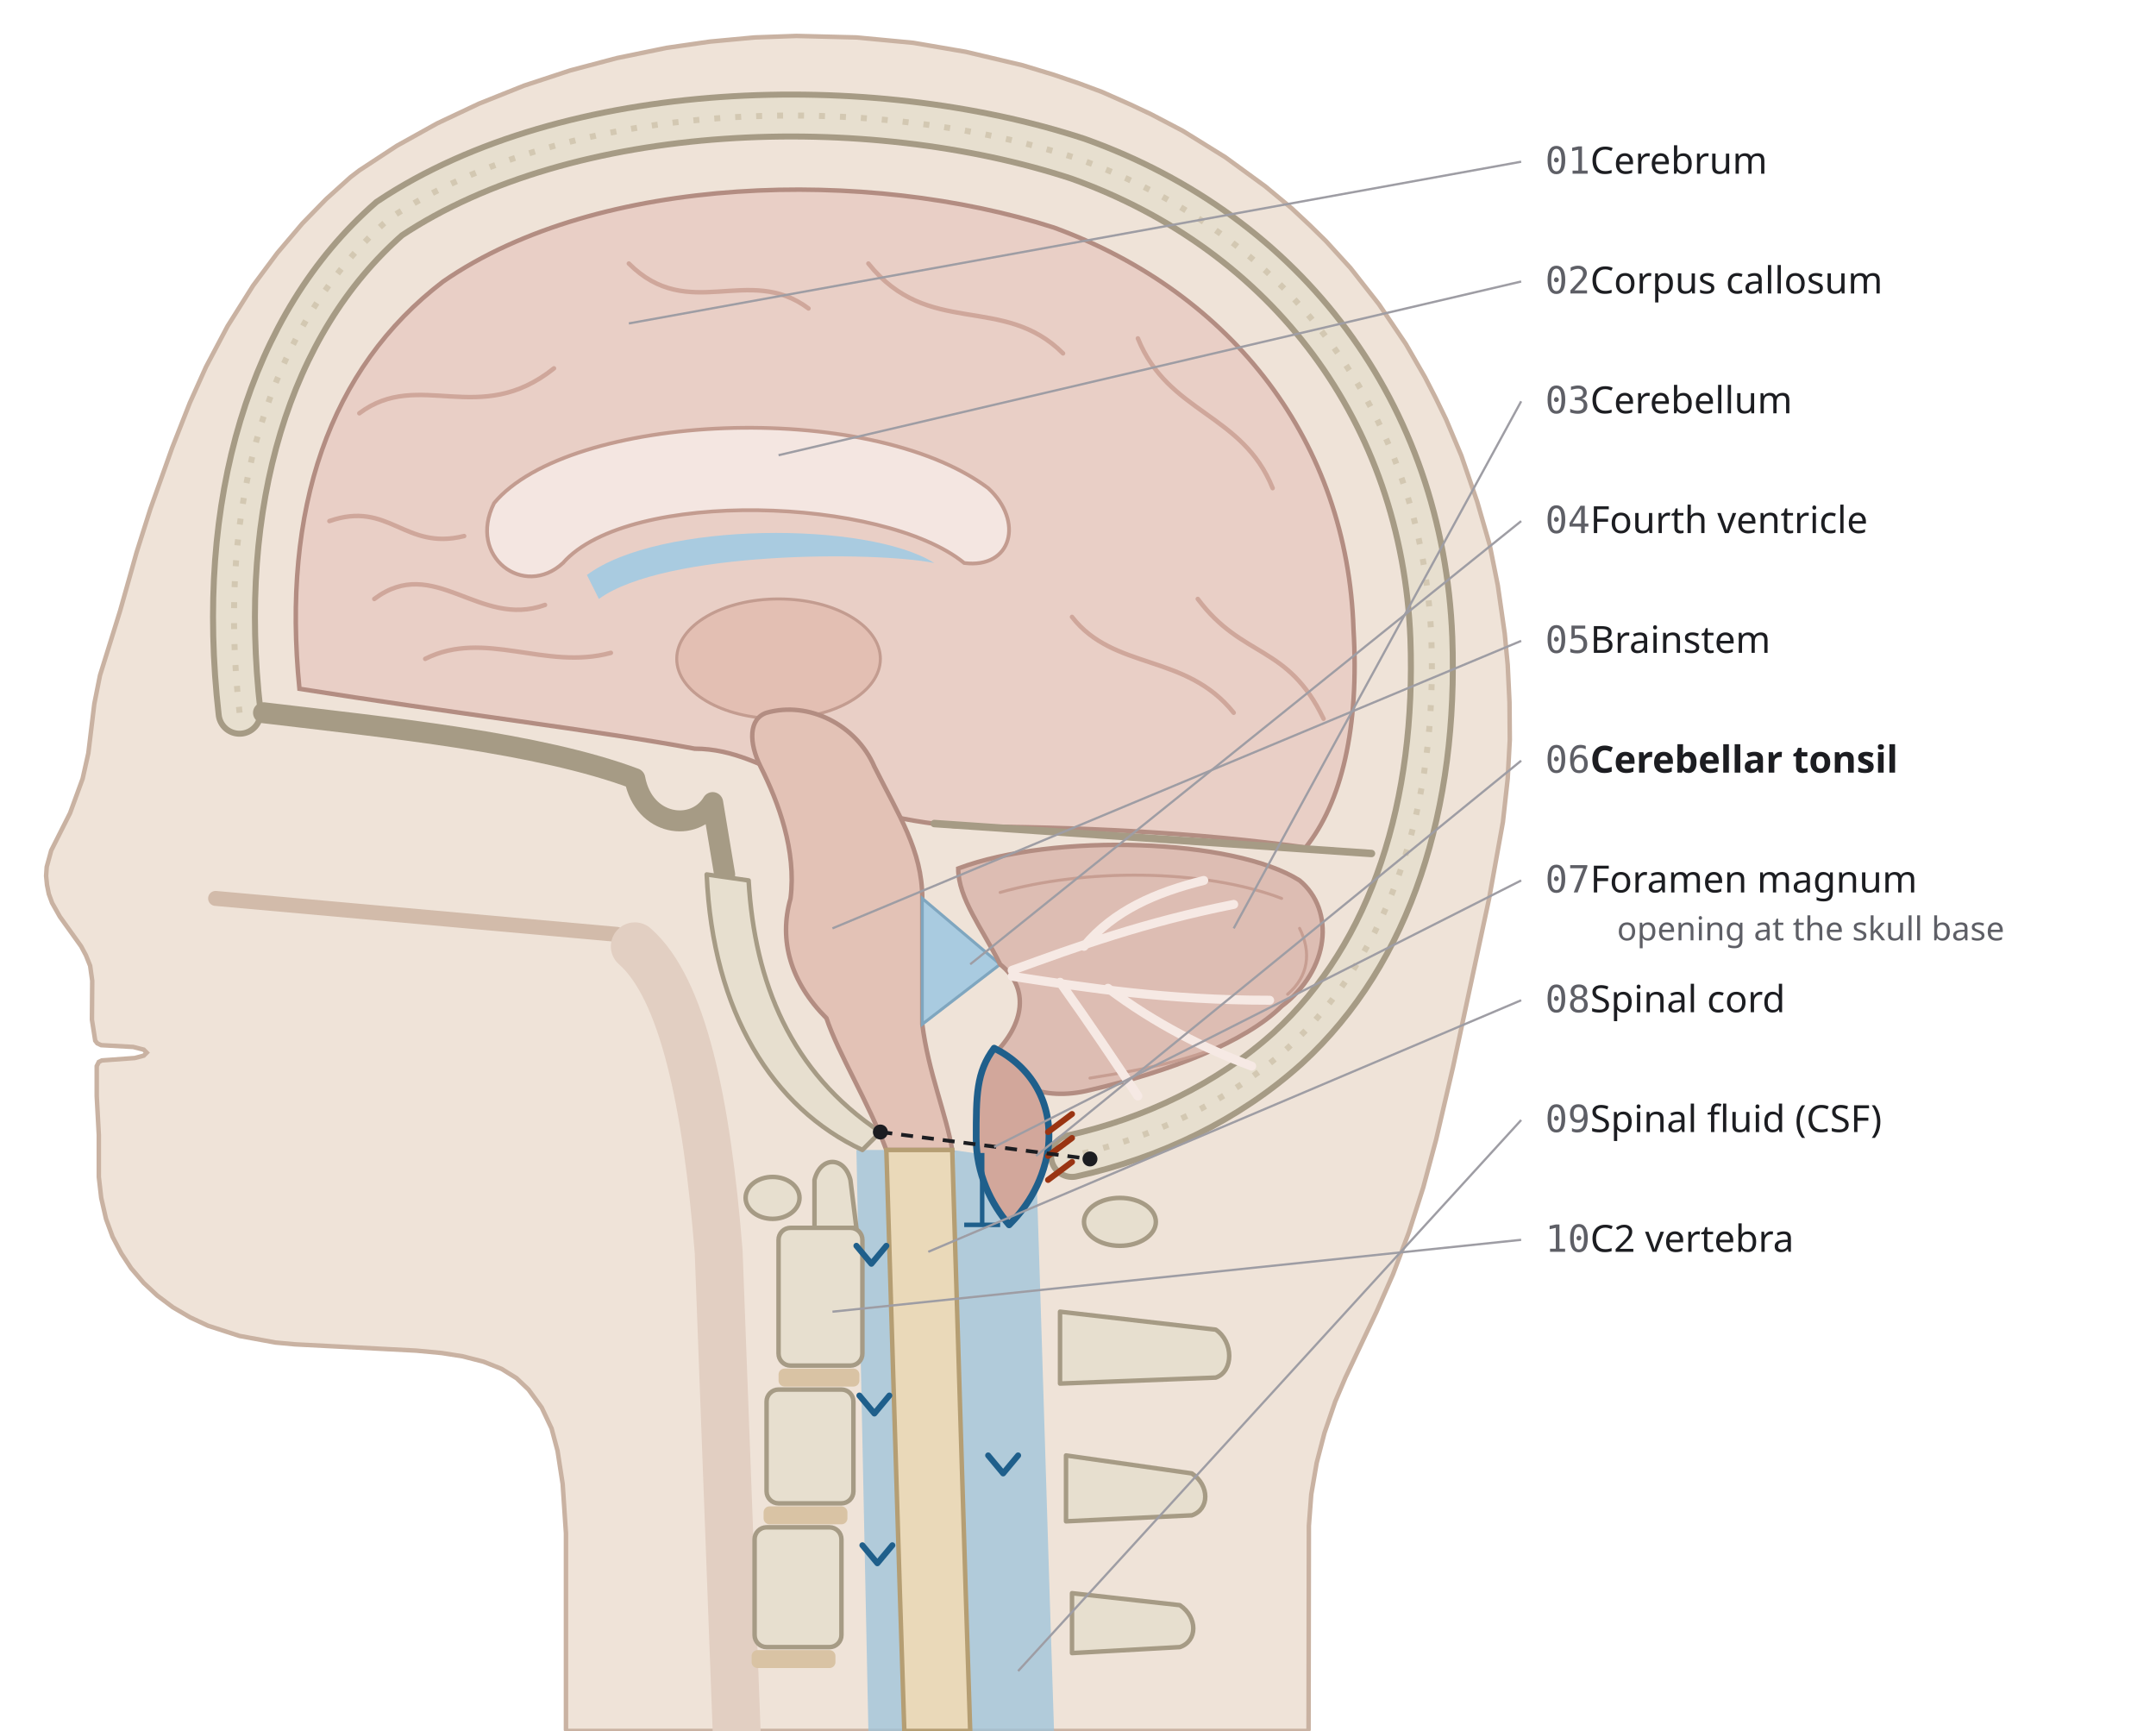
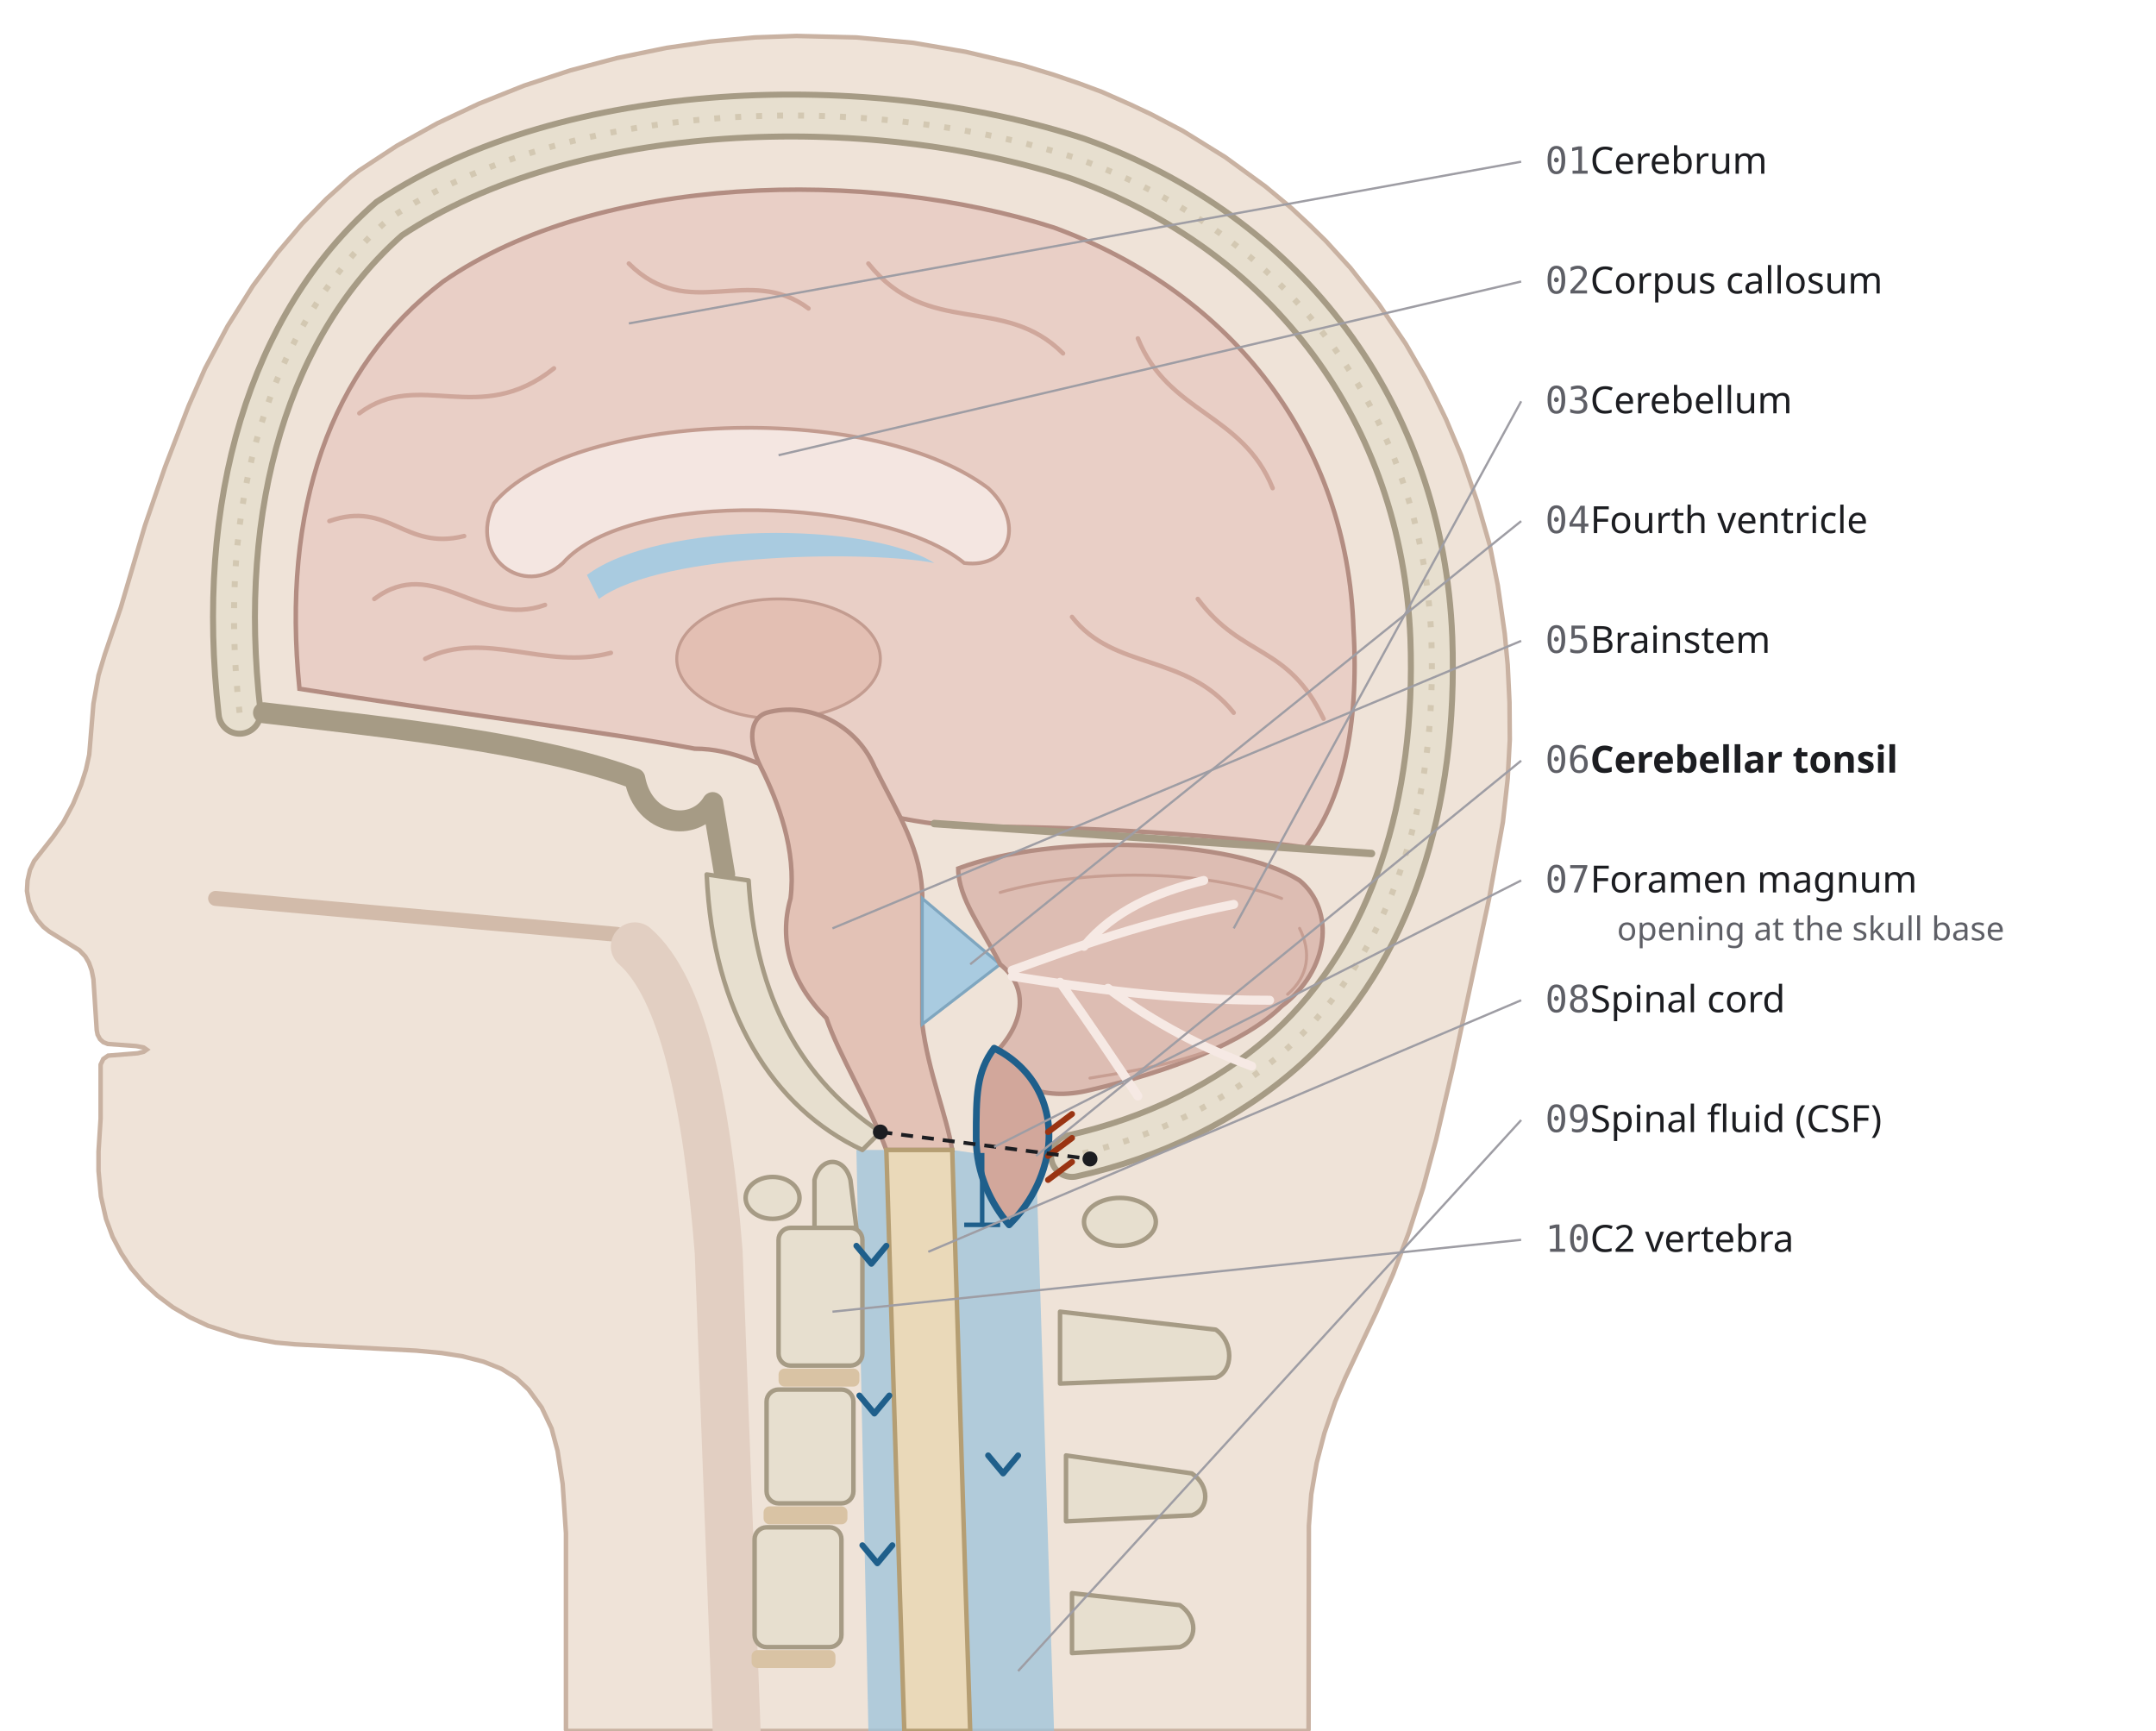
<svg xmlns="http://www.w3.org/2000/svg" width="1440" height="1156" viewBox="40 62 720 578" font-family="IBM Plex Sans, system-ui, sans-serif" role="img" aria-label="Midline section, chiari">
-   <path d="M306 74 L292 74.5 L277 75.9 L262.5 78 L246 81.4 L230.5 85.5 L215 90.6 L200 96.6 L186 103.2 L172.5 110.7 L160 118.9 L157 121.2 L148.9 128.5 L141 136.6 L132.6 146.5 L124.5 157.4 L116 170.9 L108.8 184.5 L103.4 196.5 L97.5 211.5 L90.2 232 L85.6 246.5 L80.1 266 L73.4 287.5 L71.5 297 L69.5 313.5 L67.6 322 L63.4 333.5 L57.1 346 L55.6 351.5 L55.4 354.5 L55.7 357.5 L56.3 360.5 L57.4 363.5 L60 368.1 L67.1 378 L68.7 381 L70.1 384.5 L70.8 389.5 L70.7 402.5 L71.8 409.5 L72.5 410.4 L73.8 411 L84.5 411.6 L88 412.5 L89 413.5 L88 414.5 L85 415.3 L74 416.1 L73 416.6 L72.3 418 L72.3 428 L73 441 L73 455 L73.8 462 L75.4 469 L77.6 475 L80.5 480.5 L83.8 485.5 L88 490.4 L92.5 494.6 L97.7 498.5 L103.5 501.9 L109.5 504.7 L120 508.1 L132 510.3 L138.5 510.9 L179 513 L187.5 513.8 L194.5 514.9 L201.5 516.7 L207.5 519.1 L212.5 522.2 L216.5 526 L220.9 532 L224.2 539 L226.2 546.5 L227.9 557.5 L229 574 L229 639.5 L229.5 640 L476.5 640 L477 639.5 L477.1 571.5 L477.9 561 L479.7 550.5 L482.3 540.5 L485.9 530 L489.3 522 L499.7 500 L505.2 487.5 L510.5 473.5 L515.3 458.5 L519.6 442.5 L525.2 418.5 L537.3 362 L541.9 336.5 L543.5 322 L544.2 309 L544.1 296.5 L543.5 284 L542.5 273.5 L540.2 257.5 L537.5 244 L533.3 229.5 L528 214.1 L522.9 202 L519.5 195 L515.9 188 L509.5 176.9 L500.5 163.6 L491 151.5 L482.8 142.5 L477.5 137.3 L471.3 131.5 L462.5 124.2 L449.2 114.5 L435 105.7 L424.5 100.2 L417.5 96.9 L408 92.7 L400.5 89.9 L392 87 L381.5 83.8 L362.5 79.3 L345 76.3 L326 74.5 L306 74 Z" fill="#EFE3D8" stroke="#C9B2A2" stroke-width="1.5" />
+   <path d="M306 74 L292 74.5 L277 75.9 L262.5 78 L246 81.4 L230.5 85.5 L215 90.6 L200 96.6 L186 103.2 L172.5 110.7 L160 118.9 L157 121.2 L148.9 128.5 L141 136.6 L132.6 146.5 L124.5 157.4 L116 170.9 L108.5 185 L103 197.5 L95.1 218 L88.4 237.5 L80.3 265 L75 280.5 L72.9 287.5 L71.2 297 L69.8 314 L68.7 319 L67.1 324 L64.4 330.5 L61.2 336.5 L57.7 341.5 L51.4 349.5 L50 352.5 L49.2 356 L49 359.5 L49.6 363 L50.6 366 L52.5 369.2 L54.5 371.5 L56.5 373.1 L66.5 379.3 L68.5 381.4 L69.7 383.5 L70.6 386 L71.2 389 L72.3 406 L72.6 407.5 L73.4 409 L74.5 410 L76 410.6 L85.5 411.3 L88 411.8 L89 412.5 L88 413.2 L86 413.7 L76.1 414.5 L74.5 415.6 L73.6 417.5 L73.6 435.5 L72.9 446.5 L72.9 453 L73.7 461.5 L75.4 469 L77.6 475 L80.5 480.5 L83.8 485.5 L88 490.4 L92.5 494.6 L97.7 498.5 L103.5 501.9 L109.5 504.7 L120 508.1 L132 510.3 L138.5 510.9 L179 513 L187.5 513.8 L194.5 514.9 L201.5 516.7 L207.5 519.1 L212.5 522.2 L216.5 526 L220.9 532 L224.2 539 L226.2 546.5 L227.9 557.5 L229 574 L229 639.5 L229.5 640 L476.5 640 L477 639.5 L477.1 571.5 L477.9 561 L479.7 550.5 L482.3 540.5 L485.9 530 L489.3 522 L499.7 500 L505.2 487.5 L510.5 473.5 L515.3 458.5 L519.6 442.5 L525.2 418.5 L537.3 362 L541.9 336.5 L543.5 322 L544.2 309 L544.1 296.5 L543.5 284 L542.5 273.5 L540.2 257.5 L537.5 244 L533.3 229.5 L528 214.1 L522.9 202 L519.5 195 L515.9 188 L509.5 176.9 L500.5 163.6 L491 151.5 L482.8 142.5 L477.5 137.3 L471.3 131.5 L462.5 124.2 L449.2 114.5 L435 105.7 L424.5 100.2 L417.5 96.9 L408 92.7 L400.5 89.9 L392 87 L381.5 83.8 L362.5 79.3 L345 76.3 L326 74.5 L306 74 Z" fill="#EFE3D8" stroke="#C9B2A2" stroke-width="1.5" />
  <path d="M112 362 L246 374" fill="none" stroke="#D2BBAA" stroke-width="5" stroke-linecap="round" />
  <path d="M252 378 C268 392 276 430 280 480 L286 640" fill="none" stroke="#E2CFC2" stroke-width="16" stroke-linecap="round" />
  <path d="M326 446 L336 446 L342 640 L330 640 Z" fill="#9CC3DA" fill-opacity="0.75" />
  <path d="M358 446 L386 450 C388 510 390 580 392 640 L364 640 C362 580 360 510 358 446 Z" fill="#9CC3DA" fill-opacity="0.75" />
  <path d="M120 300 C112 230 130 170 170 135 C230 95 330 92 400 115 C470 140 515 200 518 275 C520 330 505 380 470 412 C450 430 425 442 398 448" fill="none" stroke="#A69B85" stroke-width="16" stroke-linecap="round" />
  <path d="M120 300 C112 230 130 170 170 135 C230 95 330 92 400 115 C470 140 515 200 518 275 C520 330 505 380 470 412 C450 430 425 442 398 448" fill="none" stroke="#E7DFCF" stroke-width="12" stroke-linecap="round" />
  <path d="M120 300 C112 230 130 170 170 135 C230 95 330 92 400 115 C470 140 515 200 518 275 C520 330 505 380 470 412 C450 430 425 442 398 448" fill="none" stroke="#D3C8B2" stroke-width="2" stroke-dasharray="2 5" />
  <path d="M128 300 C170 305 220 310 252 322 C255 338 272 340 278 330 L282 354" fill="none" stroke="#A69B85" stroke-width="7" stroke-linecap="round" stroke-linejoin="round" />
  <path d="M276 354 L290 356 C292 390 304 420 334 440 L328 446 C298 432 278 400 276 354 Z" fill="#E7DFCF" stroke="#A69B85" stroke-width="1.5" stroke-linejoin="round" />
  <path d="M140 292 C134 232 150 185 188 156 C240 120 330 118 392 138 C452 160 490 210 492 272 C494 305 488 330 476 345 C440 340 400 338 360 338 C340 336 322 332 305 322 C295 318 285 312 272 312 C240 306 190 300 140 292 Z" fill="#E9CFC6" stroke="#B38D82" stroke-width="1.5" />
  <path d="M160 200 C180 185 200 205 225 185 M250 150 C270 170 290 150 310 165 M330 150 C350 175 375 160 395 180 M420 175 C430 200 455 200 465 225 M165 262 C185 247 200 272 222 264 M440 262 C455 282 470 277 482 302 M150 236 C170 229 175 246 195 241 M398 268 C412 286 436 280 452 300 M182 282 C202 272 222 286 244 280" fill="none" stroke="#CFA79B" stroke-width="1.5" stroke-linecap="round" />
  <path d="M236 254 C260 236 330 236 352 250 C332 246 262 246 240 262 Z" fill="#A9CBE0" />
  <path d="M205 230 C230 200 330 195 370 225 C382 236 378 252 362 250 C335 228 250 225 228 250 C215 262 196 248 205 230 Z" fill="#F4E6E1" stroke="#C39C90" stroke-width="1.25" />
  <ellipse cx="300" cy="282" rx="34" ry="20" fill="#E3BFB3" stroke="#C39C90" stroke-width="1" />
  <path d="M352 337 L498 347" fill="none" stroke="#A69B85" stroke-width="2.5" stroke-linecap="round" />
  <path d="M296 300 C310 296 326 304 332 318 C340 334 348 346 348 362 L348 404 C350 420 356 434 358 446 L336 446 C330 430 320 414 316 402 C304 390 300 376 304 362 C306 346 300 330 294 318 C290 310 290 302 296 300 Z" fill="#E3C2B6" stroke="#B38D82" stroke-width="1.5" />
  <path d="M348 362 L374 384 L348 404 Z" fill="#A9CBE0" stroke="#7FA6BF" stroke-width="1" />
  <path d="M360 352 C392 340 452 342 474 356 C486 366 484 386 468 398 C456 410 430 420 404 426 C388 430 376 424 372 414 C382 404 384 392 374 384 C368 372 360 362 360 352 Z" fill="#DDBDB3" stroke="#B38D82" stroke-width="1.5" />
  <path d="M374 360 C402 352 442 352 468 362 M474 372 C478 380 477 388 470 394 M446 412 C430 418 416 420 404 422" fill="none" stroke="#C79E92" stroke-width="1" stroke-linecap="round" />
  <path d="M378 386 C400 378 422 370 452 364 M402 378 C412 366 426 360 442 356 M378 388 C404 392 430 396 464 396 M410 392 C426 404 442 412 458 418 M394 390 C404 404 412 416 420 428" fill="none" stroke="#F6E9E4" stroke-width="3" stroke-linecap="round" />
  <path d="M372 412 C384 418 392 430 390 446 C388 458 382 466 377 471 C371 464 366 454 366 442 C366 428 366 420 372 412 Z" fill="#D2A79B" stroke="#1F5F8B" stroke-width="2.25" stroke-linejoin="round" />
  <path d="M336 446 L358 446 C360 510 362 580 364 640 L342 640 C340 580 338 510 336 446 Z" fill="#EAD9B9" stroke="#B59E73" stroke-width="1.5" />
  <ellipse cx="298" cy="462" rx="9" ry="7" fill="#E7DFCF" stroke="#A69B85" stroke-width="1.5" />
  <path d="M312 456 C314 448 322 448 324 456 L326 472 L312 472 Z" fill="#E7DFCF" stroke="#A69B85" stroke-width="1.5" stroke-linejoin="round" />
  <rect x="300" y="472" width="28" height="46" rx="4" fill="#E7DFCF" stroke="#A69B85" stroke-width="1.5" />
  <rect x="300" y="519" width="27" height="6" rx="2" fill="#D9C3A4" />
  <rect x="296" y="526" width="29" height="38" rx="4" fill="#E7DFCF" stroke="#A69B85" stroke-width="1.5" />
  <rect x="295" y="565" width="28" height="6" rx="2" fill="#D9C3A4" />
  <rect x="292" y="572" width="29" height="40" rx="4" fill="#E7DFCF" stroke="#A69B85" stroke-width="1.5" />
  <rect x="291" y="613" width="28" height="6" rx="2" fill="#D9C3A4" />
  <ellipse cx="414" cy="470" rx="12" ry="8" fill="#E7DFCF" stroke="#A69B85" stroke-width="1.5" />
  <path d="M394 500 L446 506 C452 510 452 520 446 522 L394 524 Z" fill="#E7DFCF" stroke="#A69B85" stroke-width="1.5" stroke-linejoin="round" />
  <path d="M396 548 L438 554 C444 558 444 566 438 568 L396 570 Z" fill="#E7DFCF" stroke="#A69B85" stroke-width="1.5" stroke-linejoin="round" />
  <path d="M398 594 L434 598 C440 602 440 610 434 612 L398 614 Z" fill="#E7DFCF" stroke="#A69B85" stroke-width="1.5" stroke-linejoin="round" />
  <path d="M326 478 L331 484 L336 478 M327 528 L332 534 L337 528 M328 578 L333 584 L338 578 M370 548 L375 554 L380 548" fill="none" stroke="#1F5F8B" stroke-width="2" stroke-linecap="round" stroke-linejoin="round" />
  <path d="M390 440 L398 434 M390 448 L398 442 M390 456 L398 450" fill="none" stroke="#9A3412" stroke-width="2" stroke-linecap="round" />
  <line x1="334" y1="440" x2="404" y2="449" stroke="#1C1D21" stroke-width="1.25" stroke-dasharray="4 3" />
  <circle cx="334" cy="440" r="2.5" fill="#1C1D21" />
  <circle cx="404" cy="449" r="2.5" fill="#1C1D21" />
  <line x1="368" y1="447" x2="368" y2="471" stroke="#1F5F8B" stroke-width="1.5" />
  <line x1="362" y1="471" x2="374" y2="471" stroke="#1F5F8B" stroke-width="1.5" />
  <g font-size="12.5" fill="#1C1D21">
    <g stroke="#9E9DA4" stroke-width="0.75" fill="none">
      <path d="M250 170 L548 116" />
      <path d="M300 214 L548 156" />
      <path d="M452 372 L548 196" />
      <path d="M364 384 L548 236" />
      <path d="M318 372 L548 276" />
      <path d="M386 448 L548 316" />
      <path d="M372 445 L548 356" />
      <path d="M350 480 L548 396" />
      <path d="M380 620 L548 436" />
      <path d="M318 500 L548 476" />
    </g>
    <text x="556" y="120">
      <tspan font-family="IBM Plex Mono, monospace" fill="#5E5F66">01  </tspan>Cerebrum</text>
    <text x="556" y="160">
      <tspan font-family="IBM Plex Mono, monospace" fill="#5E5F66">02  </tspan>Corpus callosum</text>
    <text x="556" y="200">
      <tspan font-family="IBM Plex Mono, monospace" fill="#5E5F66">03  </tspan>Cerebellum</text>
    <text x="556" y="240">
      <tspan font-family="IBM Plex Mono, monospace" fill="#5E5F66">04  </tspan>Fourth ventricle</text>
    <text x="556" y="280">
      <tspan font-family="IBM Plex Mono, monospace" fill="#5E5F66">05  </tspan>Brainstem</text>
    <text x="556" y="320" font-weight="600">
      <tspan font-family="IBM Plex Mono, monospace" fill="#5E5F66" font-weight="400">06  </tspan>Cerebellar tonsil</text>
    <text x="556" y="360">
      <tspan font-family="IBM Plex Mono, monospace" fill="#5E5F66">07  </tspan>Foramen magnum</text>
    <text x="580" y="376" font-size="11" fill="#5E5F66">opening at the skull base</text>
    <text x="556" y="400">
      <tspan font-family="IBM Plex Mono, monospace" fill="#5E5F66">08  </tspan>Spinal cord</text>
    <text x="556" y="440">
      <tspan font-family="IBM Plex Mono, monospace" fill="#5E5F66">09  </tspan>Spinal fluid (CSF)</text>
    <text x="556" y="480">
      <tspan font-family="IBM Plex Mono, monospace" fill="#5E5F66">10  </tspan>C2 vertebra</text>
  </g>
</svg>
